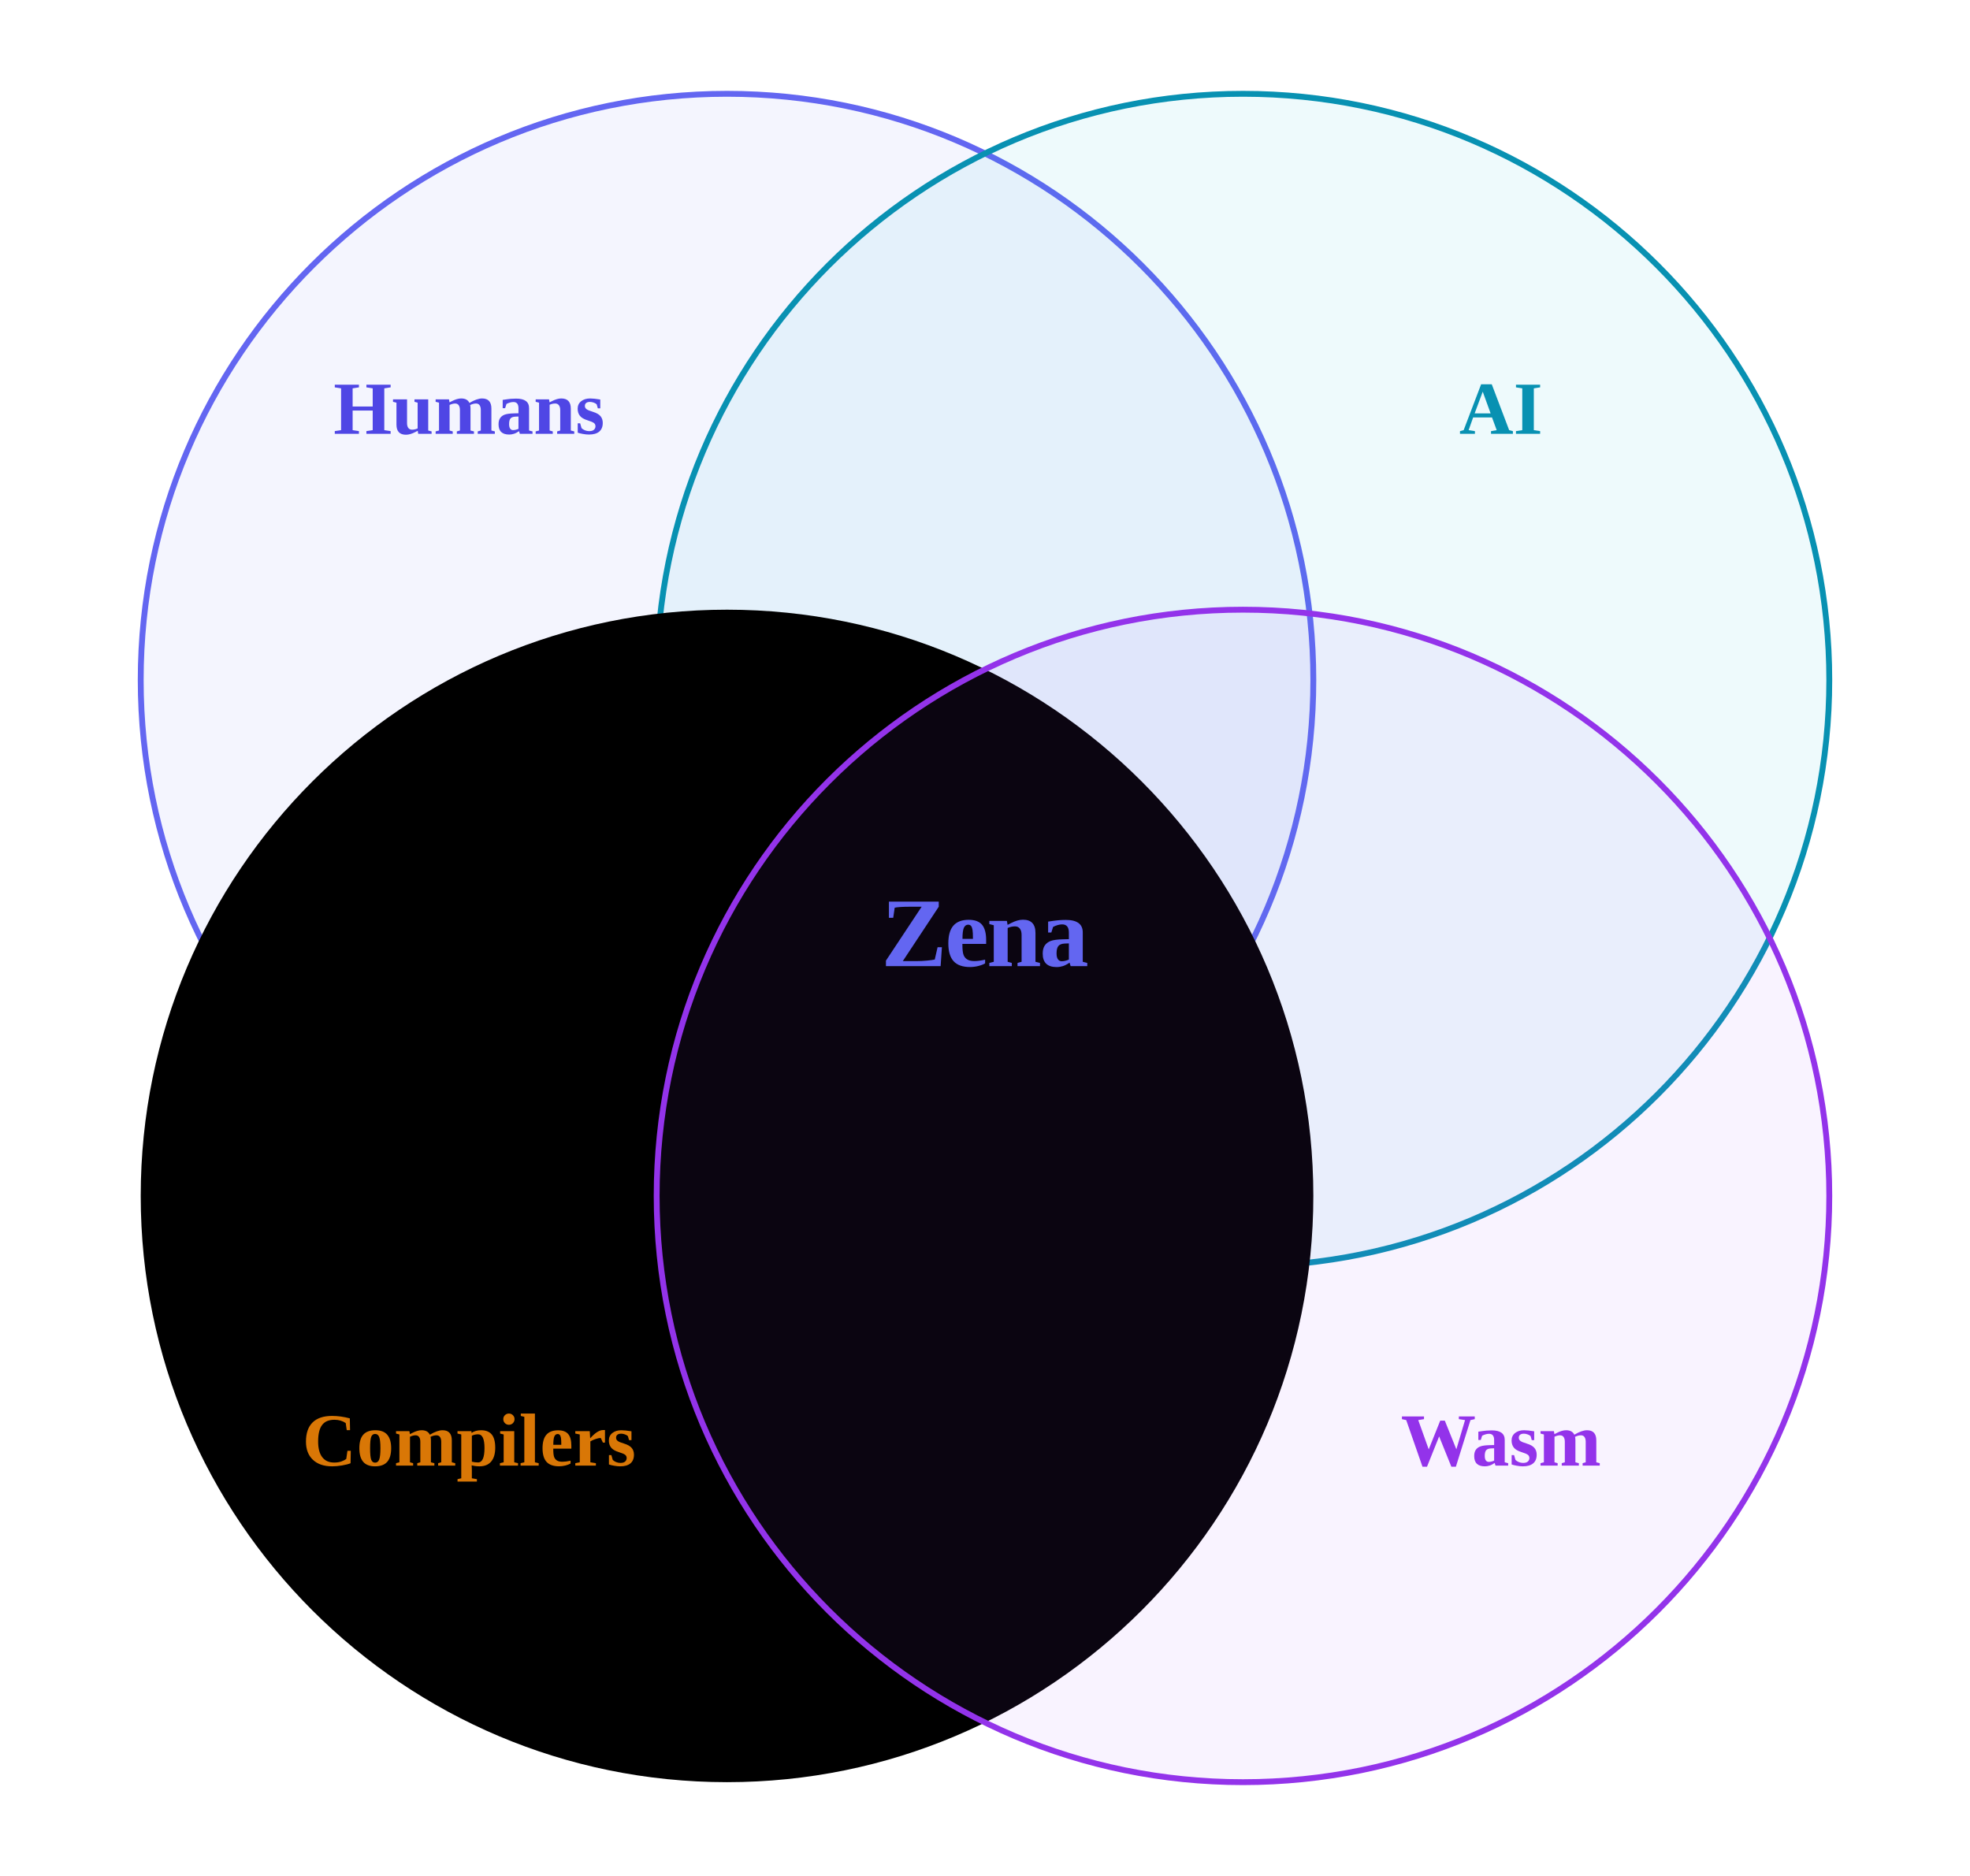
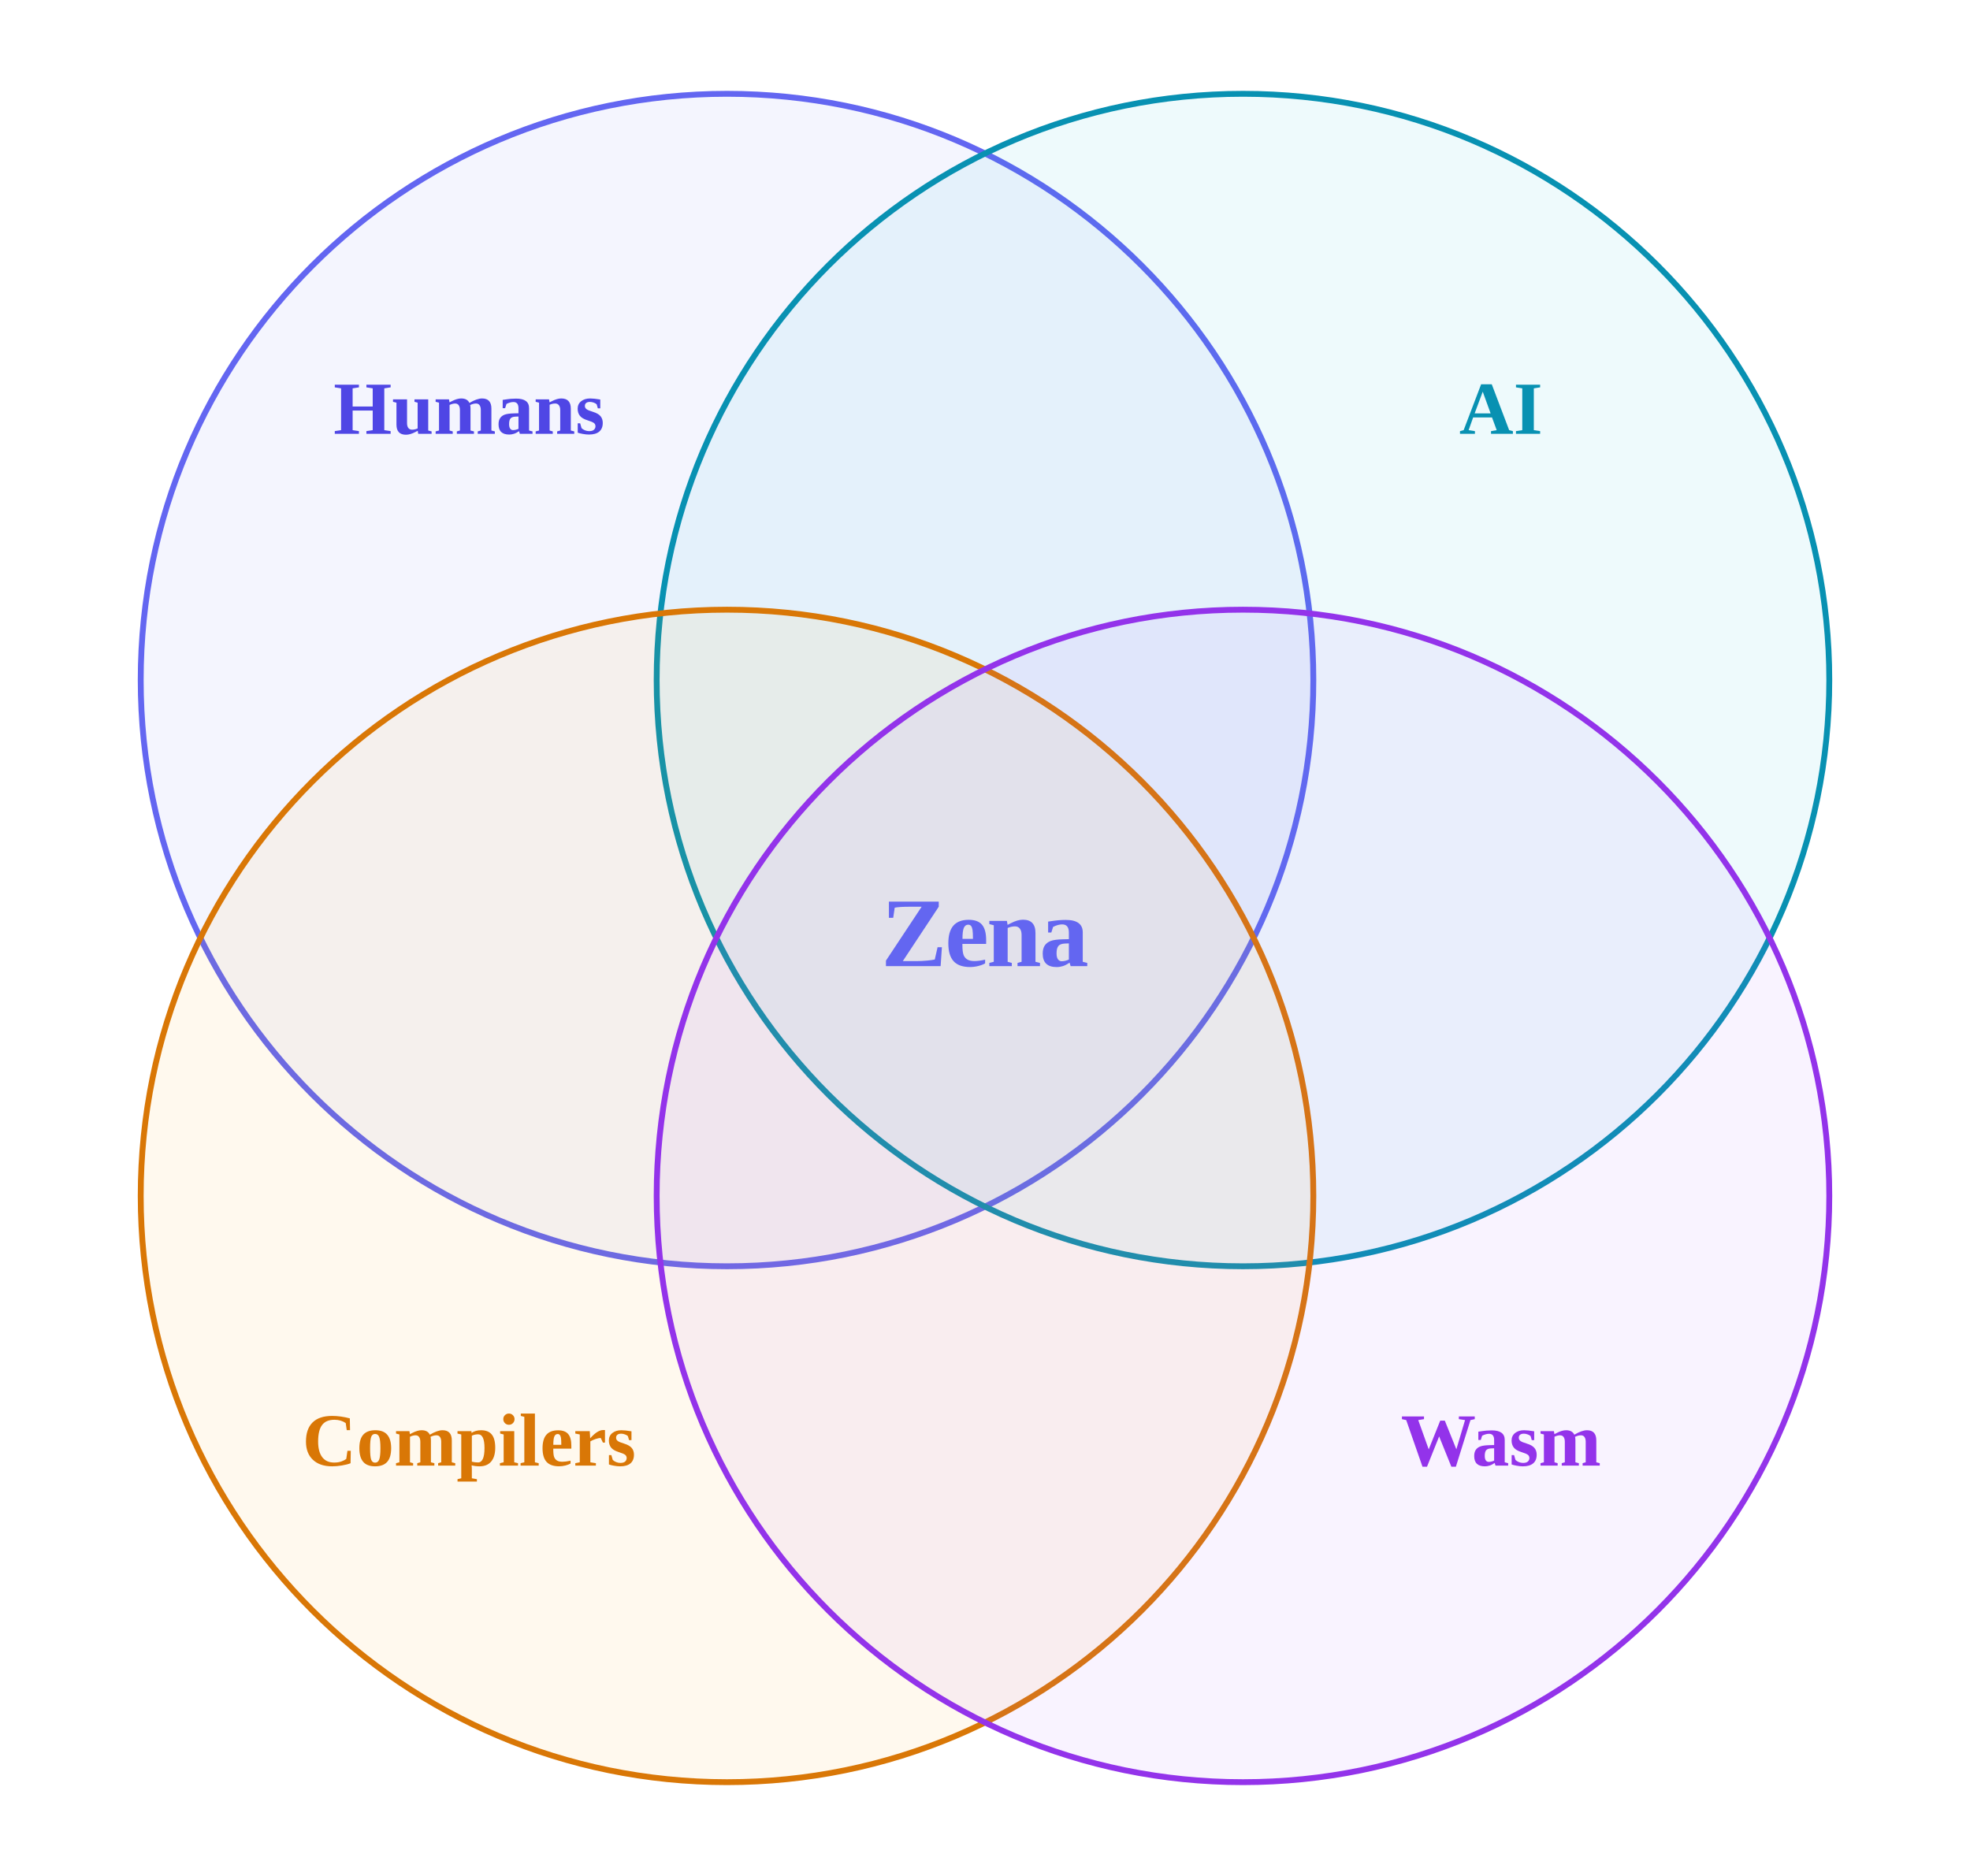
<svg xmlns="http://www.w3.org/2000/svg" viewBox="0 0 840 800" width="100%" height="100%" class="zena-venn-svg">
  <defs>
    <style>
      .zena-venn-svg {
        font-family: var(--rad-font-family-sans, -apple-system, BlinkMacSystemFont, 'Segoe UI', Roboto, Helvetica, Arial, sans-serif);
      }

      /* Circle strokes and fills */
      .circle-human {
        fill: rgba(99, 102, 241, 0.07);
        stroke: #6366f1;
        stroke-width: 2.5;
      }
      .circle-ai {
        fill: rgba(6, 182, 212, 0.07);
        stroke: #0891b2;
        stroke-width: 2.5;
      }
-       .circle-compiler {
+       .circle-compilers {
        fill: rgba(245, 158, 11, 0.07);
        stroke: #d97706;
        stroke-width: 2.5;
      }
      .circle-wasm {
        fill: rgba(168, 85, 247, 0.07);
        stroke: #9333ea;
        stroke-width: 2.5;
      }

      /* Set Labels */
      .label-human {
        font-size: 32px;
        font-weight: 800;
        fill: #4f46e5;
        text-anchor: middle;
      }
      .label-ai {
        font-size: 32px;
        font-weight: 800;
        fill: #0891b2;
        text-anchor: middle;
      }
      .label-compilers {
        font-size: 32px;
        font-weight: 800;
        fill: #d97706;
        text-anchor: middle;
      }
      .label-wasm {
        font-size: 32px;
        font-weight: 800;
        fill: #9333ea;
        text-anchor: middle;
      }

      /* Center Brand Label: Zena */
      .label-zena {
        font-size: 42px;
        font-weight: 900;
        fill: var(--zena-c-brand-1, #6366f1);
        letter-spacing: -0.02em;
        text-anchor: middle;
      }

      /* Dark mode support */
      @media (prefers-color-scheme: dark) {
        .circle-human { fill: rgba(129, 140, 248, 0.10); stroke: #818cf8; }
        .circle-ai { fill: rgba(34, 211, 238, 0.10); stroke: #22d3ee; }
        .circle-compilers { fill: rgba(251, 191, 36, 0.10); stroke: #fbbf24; }
        .circle-wasm { fill: rgba(192, 132, 252, 0.10); stroke: #c084fc; }

        .label-human { fill: #a5b4fc; }
        .label-ai { fill: #67e8f9; }
        .label-compilers { fill: #fde047; }
        .label-wasm { fill: #d8b4fe; }

        .label-zena { fill: #818cf8; }
      }

      /* When html.dark / :root.dark is present */
      :root.dark .circle-human, html.dark .circle-human { fill: rgba(129, 140, 248, 0.10); stroke: #818cf8; }
      :root.dark .circle-ai, html.dark .circle-ai { fill: rgba(34, 211, 238, 0.10); stroke: #22d3ee; }
      :root.dark .circle-compilers, html.dark .circle-compilers { fill: rgba(251, 191, 36, 0.10); stroke: #fbbf24; }
      :root.dark .circle-wasm, html.dark .circle-wasm { fill: rgba(192, 132, 252, 0.10); stroke: #c084fc; }

      :root.dark .label-human, html.dark .label-human { fill: #a5b4fc; }
      :root.dark .label-ai, html.dark .label-ai { fill: #67e8f9; }
      :root.dark .label-compilers, html.dark .label-compilers { fill: #fde047; }
      :root.dark .label-wasm, html.dark .label-wasm { fill: #d8b4fe; }

      :root.dark .label-zena, html.dark .label-zena { fill: #818cf8; }
    </style>
  </defs>
  <circle cx="310" cy="290" r="250" class="circle-human" />
  <circle cx="530" cy="290" r="250" class="circle-ai" />
  <circle cx="310" cy="510" r="250" class="circle-compilers" />
  <circle cx="530" cy="510" r="250" class="circle-wasm" />
  <text x="200" y="185" class="label-human">Humans</text>
  <text x="640" y="185" class="label-ai">AI</text>
  <text x="200" y="625" class="label-compilers">Compilers</text>
  <text x="640" y="625" class="label-wasm">Wasm</text>
  <text x="420" y="412" class="label-zena">Zena</text>
</svg>
